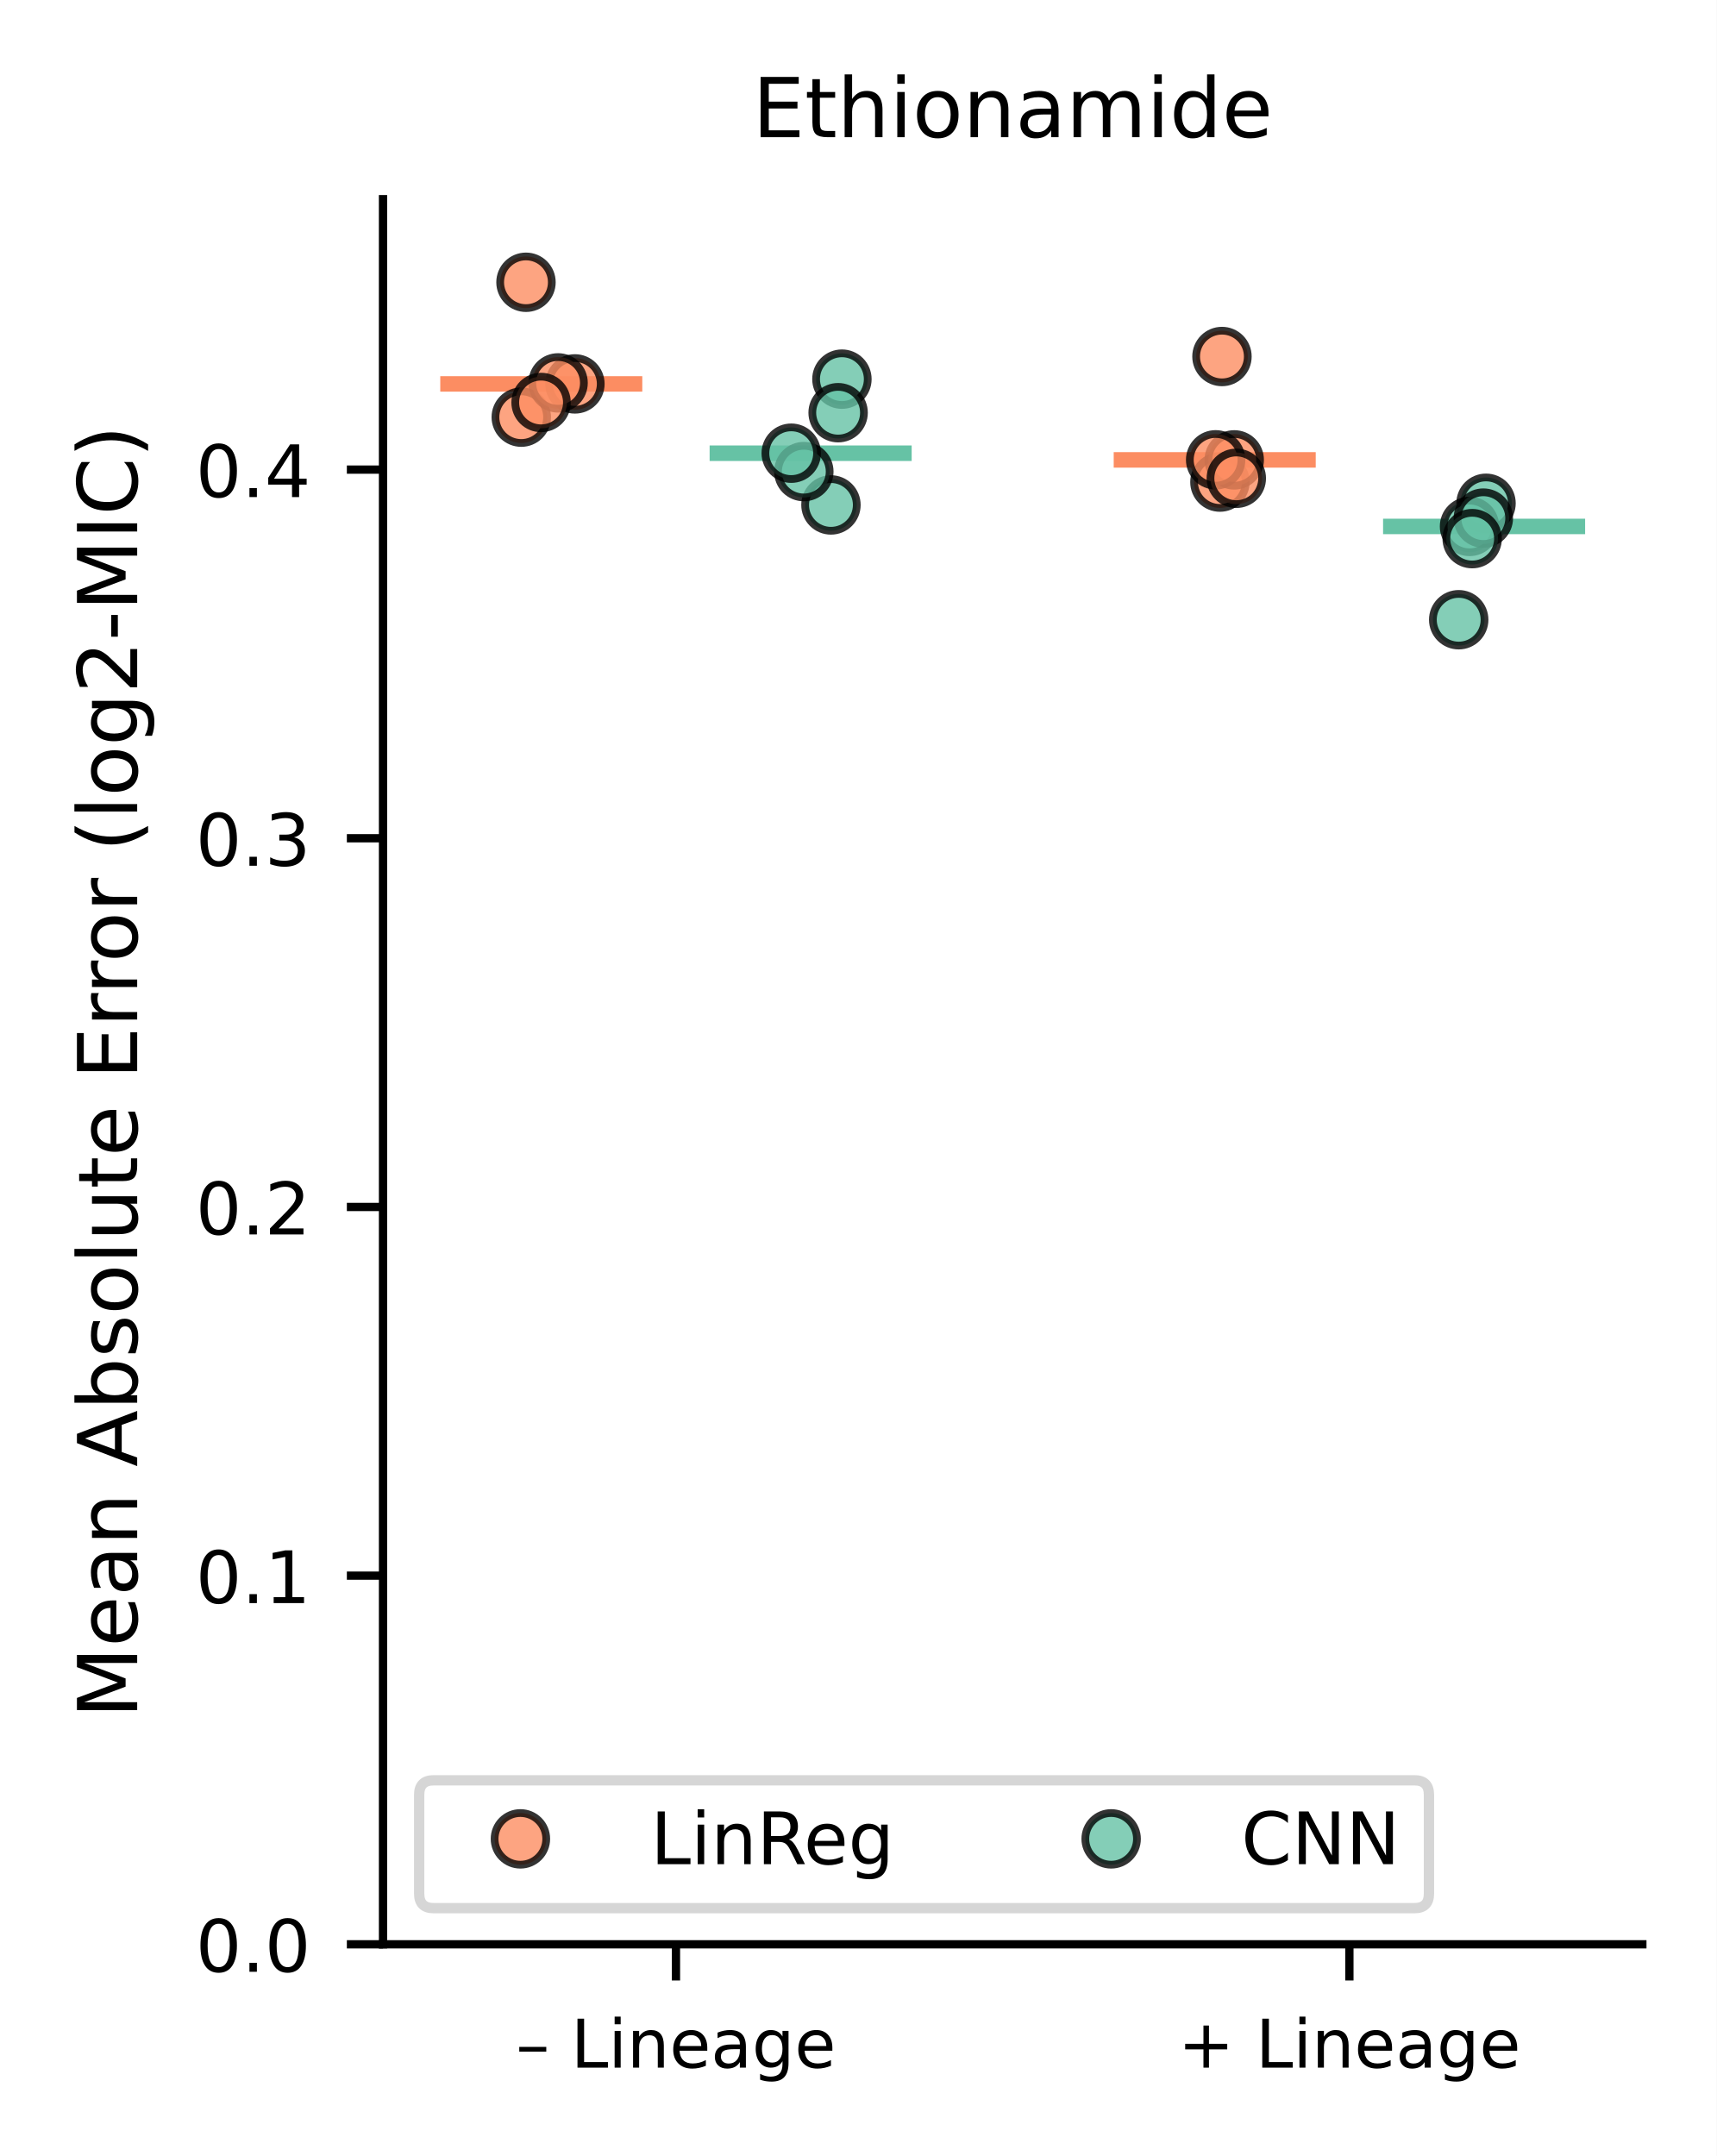
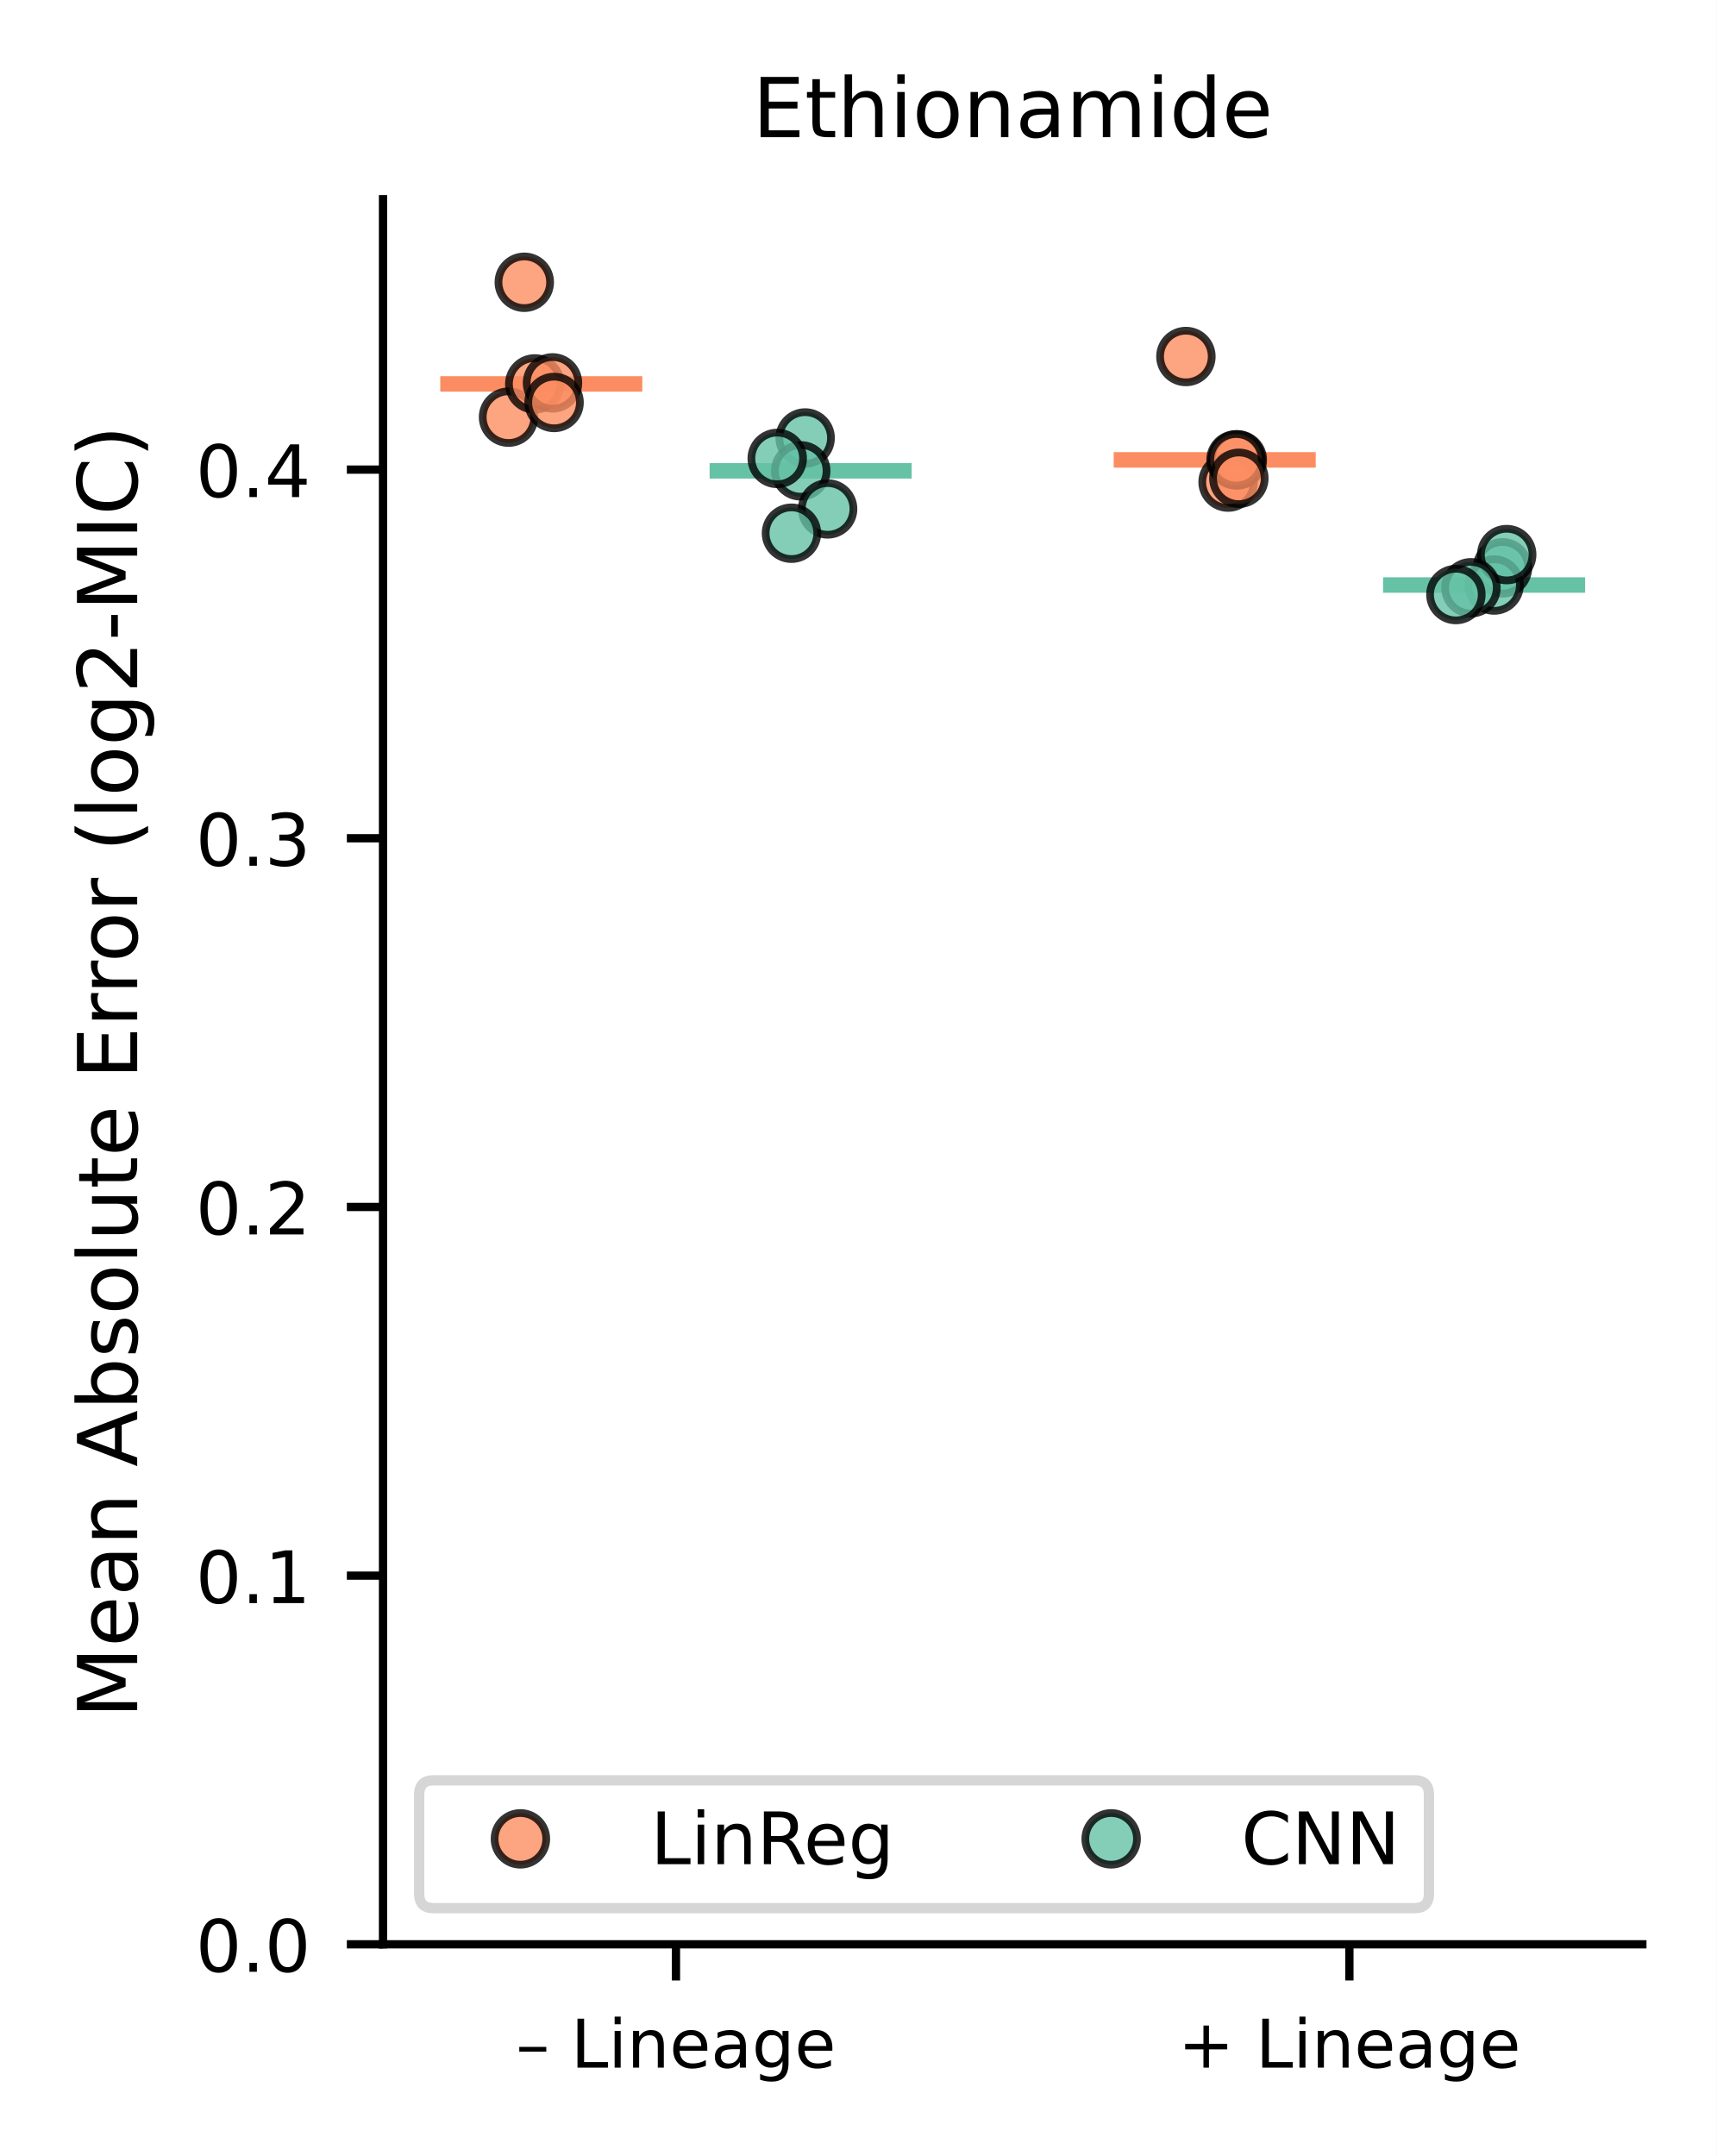
<svg xmlns="http://www.w3.org/2000/svg" xmlns:xlink="http://www.w3.org/1999/xlink" width="166.175pt" height="208.69pt" viewBox="0 0 166.175 208.69" version="1.1">
  <defs>
    <style type="text/css">*{stroke-linejoin: round; stroke-linecap: butt}</style>
  </defs>
  <g id="figure_1">
    <g id="patch_1">
      <path d="M 0 208.69  L 166.175 208.69  L 166.175 0  L 0 0  z " style="fill: #ffffff" />
    </g>
    <g id="axes_1">
      <g id="patch_2">
        <path d="M 37.075 188.199  L 158.975 188.199  L 158.975 19.279  L 37.075 19.279  z " style="fill: #ffffff" />
      </g>
      <g id="LineCollection_1">
-         <path d="M 42.616 37.16  L 62.172 37.16  " clip-path="url(#p3b6f5e61ca)" style="fill: none; stroke: #fc8d62; stroke-width: 1.5" />
+         <path d="M 42.616 37.16  L 62.172 37.16  " clip-path="url(#pd1b23d4c07)" style="fill: none; stroke: #fc8d62; stroke-width: 1.5" />
      </g>
      <g id="LineCollection_2">
-         <path d="M 68.69 43.868  L 88.247 43.868  " clip-path="url(#p3b6f5e61ca)" style="fill: none; stroke: #66c2a5; stroke-width: 1.5" />
+         <path d="M 68.69 45.575  L 88.247 45.575  " clip-path="url(#pd1b23d4c07)" style="fill: none; stroke: #66c2a5; stroke-width: 1.5" />
      </g>
      <g id="LineCollection_3">
-         <path d="M 107.803 44.514  L 127.359 44.514  " clip-path="url(#p3b6f5e61ca)" style="fill: none; stroke: #fc8d62; stroke-width: 1.5" />
+         <path d="M 107.803 44.514  L 127.359 44.514  " clip-path="url(#pd1b23d4c07)" style="fill: none; stroke: #fc8d62; stroke-width: 1.5" />
      </g>
      <g id="LineCollection_4">
-         <path d="M 133.878 50.956  L 153.434 50.956  " clip-path="url(#p3b6f5e61ca)" style="fill: none; stroke: #66c2a5; stroke-width: 1.5" />
+         <path d="M 133.878 56.628  L 153.434 56.628  " clip-path="url(#pd1b23d4c07)" style="fill: none; stroke: #66c2a5; stroke-width: 1.5" />
      </g>
      <g id="PathCollection_1">
        <defs>
-           <path id="C0_0_b49d9ae8e5" d="M 0 2.5  C 0.663 2.5 1.299 2.237 1.768 1.768  C 2.237 1.299 2.5 0.663 2.5 -0  C 2.5 -0.663 2.237 -1.299 1.768 -1.768  C 1.299 -2.237 0.663 -2.5 0 -2.5  C -0.663 -2.5 -1.299 -2.237 -1.768 -1.768  C -2.237 -1.299 -2.5 -0.663 -2.5 0  C -2.5 0.663 -2.237 1.299 -1.768 1.768  C -1.299 2.237 -0.663 2.5 0 2.5  z " />
+           <path id="C0_0_1c694f8b5c" d="M 0 2.5  C 0.663 2.5 1.299 2.237 1.768 1.768  C 2.237 1.299 2.5 0.663 2.5 -0  C 2.5 -0.663 2.237 -1.299 1.768 -1.768  C 1.299 -2.237 0.663 -2.5 0 -2.5  C -0.663 -2.5 -1.299 -2.237 -1.768 -1.768  C -2.237 -1.299 -2.5 -0.663 -2.5 0  C -2.5 0.663 -2.237 1.299 -1.768 1.768  C -1.299 2.237 -0.663 2.5 0 2.5  z " />
        </defs>
-         <g clip-path="url(#p3b6f5e61ca)">
-           <use xlink:href="#C0_0_b49d9ae8e5" x="50.457" y="40.378" style="fill: #fc8d62; fill-opacity: 0.8; stroke: #000000; stroke-opacity: 0.8; stroke-width: 0.75" />
-         </g>
-         <g clip-path="url(#p3b6f5e61ca)">
-           <use xlink:href="#C0_0_b49d9ae8e5" x="55.65" y="37.16" style="fill: #fc8d62; fill-opacity: 0.8; stroke: #000000; stroke-opacity: 0.8; stroke-width: 0.75" />
-         </g>
-         <g clip-path="url(#p3b6f5e61ca)">
-           <use xlink:href="#C0_0_b49d9ae8e5" x="54.021" y="37.062" style="fill: #fc8d62; fill-opacity: 0.8; stroke: #000000; stroke-opacity: 0.8; stroke-width: 0.75" />
-         </g>
-         <g clip-path="url(#p3b6f5e61ca)">
-           <use xlink:href="#C0_0_b49d9ae8e5" x="52.375" y="38.958" style="fill: #fc8d62; fill-opacity: 0.8; stroke: #000000; stroke-opacity: 0.8; stroke-width: 0.75" />
-         </g>
-         <g clip-path="url(#p3b6f5e61ca)">
-           <use xlink:href="#C0_0_b49d9ae8e5" x="50.914" y="27.323" style="fill: #fc8d62; fill-opacity: 0.8; stroke: #000000; stroke-opacity: 0.8; stroke-width: 0.75" />
+         <g clip-path="url(#pd1b23d4c07)">
+           <use xlink:href="#C0_0_1c694f8b5c" x="49.223" y="40.378" style="fill: #fc8d62; fill-opacity: 0.8; stroke: #000000; stroke-opacity: 0.8; stroke-width: 0.75" />
+         </g>
+         <g clip-path="url(#pd1b23d4c07)">
+           <use xlink:href="#C0_0_1c694f8b5c" x="51.764" y="37.16" style="fill: #fc8d62; fill-opacity: 0.8; stroke: #000000; stroke-opacity: 0.8; stroke-width: 0.75" />
+         </g>
+         <g clip-path="url(#pd1b23d4c07)">
+           <use xlink:href="#C0_0_1c694f8b5c" x="53.481" y="37.062" style="fill: #fc8d62; fill-opacity: 0.8; stroke: #000000; stroke-opacity: 0.8; stroke-width: 0.75" />
+         </g>
+         <g clip-path="url(#pd1b23d4c07)">
+           <use xlink:href="#C0_0_1c694f8b5c" x="53.634" y="38.958" style="fill: #fc8d62; fill-opacity: 0.8; stroke: #000000; stroke-opacity: 0.8; stroke-width: 0.75" />
+         </g>
+         <g clip-path="url(#pd1b23d4c07)">
+           <use xlink:href="#C0_0_1c694f8b5c" x="50.75" y="27.323" style="fill: #fc8d62; fill-opacity: 0.8; stroke: #000000; stroke-opacity: 0.8; stroke-width: 0.75" />
        </g>
      </g>
      <g id="PathCollection_2">
        <defs>
-           <path id="C1_0_7d147f68ce" d="M 0 2.5  C 0.663 2.5 1.299 2.237 1.768 1.768  C 2.237 1.299 2.5 0.663 2.5 -0  C 2.5 -0.663 2.237 -1.299 1.768 -1.768  C 1.299 -2.237 0.663 -2.5 0 -2.5  C -0.663 -2.5 -1.299 -2.237 -1.768 -1.768  C -2.237 -1.299 -2.5 -0.663 -2.5 0  C -2.5 0.663 -2.237 1.299 -1.768 1.768  C -1.299 2.237 -0.663 2.5 0 2.5  z " />
+           <path id="C1_0_89d98c73f8" d="M 0 2.5  C 0.663 2.5 1.299 2.237 1.768 1.768  C 2.237 1.299 2.5 0.663 2.5 -0  C 2.5 -0.663 2.237 -1.299 1.768 -1.768  C 1.299 -2.237 0.663 -2.5 0 -2.5  C -0.663 -2.5 -1.299 -2.237 -1.768 -1.768  C -2.237 -1.299 -2.5 -0.663 -2.5 0  C -2.5 0.663 -2.237 1.299 -1.768 1.768  C -1.299 2.237 -0.663 2.5 0 2.5  z " />
        </defs>
-         <g clip-path="url(#p3b6f5e61ca)">
-           <use xlink:href="#C1_0_7d147f68ce" x="80.434" y="48.875" style="fill: #66c2a5; fill-opacity: 0.8; stroke: #000000; stroke-opacity: 0.8; stroke-width: 0.75" />
-         </g>
-         <g clip-path="url(#p3b6f5e61ca)">
-           <use xlink:href="#C1_0_7d147f68ce" x="77.809" y="45.649" style="fill: #66c2a5; fill-opacity: 0.8; stroke: #000000; stroke-opacity: 0.8; stroke-width: 0.75" />
-         </g>
-         <g clip-path="url(#p3b6f5e61ca)">
-           <use xlink:href="#C1_0_7d147f68ce" x="81.495" y="36.699" style="fill: #66c2a5; fill-opacity: 0.8; stroke: #000000; stroke-opacity: 0.8; stroke-width: 0.75" />
-         </g>
-         <g clip-path="url(#p3b6f5e61ca)">
-           <use xlink:href="#C1_0_7d147f68ce" x="76.589" y="43.868" style="fill: #66c2a5; fill-opacity: 0.8; stroke: #000000; stroke-opacity: 0.8; stroke-width: 0.75" />
-         </g>
-         <g clip-path="url(#p3b6f5e61ca)">
-           <use xlink:href="#C1_0_7d147f68ce" x="81.128" y="39.947" style="fill: #66c2a5; fill-opacity: 0.8; stroke: #000000; stroke-opacity: 0.8; stroke-width: 0.75" />
+         <g clip-path="url(#pd1b23d4c07)">
+           <use xlink:href="#C1_0_89d98c73f8" x="77.937" y="42.394" style="fill: #66c2a5; fill-opacity: 0.8; stroke: #000000; stroke-opacity: 0.8; stroke-width: 0.75" />
+         </g>
+         <g clip-path="url(#pd1b23d4c07)">
+           <use xlink:href="#C1_0_89d98c73f8" x="77.509" y="45.575" style="fill: #66c2a5; fill-opacity: 0.8; stroke: #000000; stroke-opacity: 0.8; stroke-width: 0.75" />
+         </g>
+         <g clip-path="url(#pd1b23d4c07)">
+           <use xlink:href="#C1_0_89d98c73f8" x="75.233" y="44.373" style="fill: #66c2a5; fill-opacity: 0.8; stroke: #000000; stroke-opacity: 0.8; stroke-width: 0.75" />
+         </g>
+         <g clip-path="url(#pd1b23d4c07)">
+           <use xlink:href="#C1_0_89d98c73f8" x="80.111" y="49.26" style="fill: #66c2a5; fill-opacity: 0.8; stroke: #000000; stroke-opacity: 0.8; stroke-width: 0.75" />
+         </g>
+         <g clip-path="url(#pd1b23d4c07)">
+           <use xlink:href="#C1_0_89d98c73f8" x="76.611" y="51.613" style="fill: #66c2a5; fill-opacity: 0.8; stroke: #000000; stroke-opacity: 0.8; stroke-width: 0.75" />
        </g>
      </g>
      <g id="PathCollection_3">
        <defs>
-           <path id="C2_0_d30e27ff58" d="M 0 2.5  C 0.663 2.5 1.299 2.237 1.768 1.768  C 2.237 1.299 2.5 0.663 2.5 -0  C 2.5 -0.663 2.237 -1.299 1.768 -1.768  C 1.299 -2.237 0.663 -2.5 0 -2.5  C -0.663 -2.5 -1.299 -2.237 -1.768 -1.768  C -2.237 -1.299 -2.5 -0.663 -2.5 0  C -2.5 0.663 -2.237 1.299 -1.768 1.768  C -1.299 2.237 -0.663 2.5 0 2.5  z " />
+           <path id="C2_0_511a1a19cd" d="M 0 2.5  C 0.663 2.5 1.299 2.237 1.768 1.768  C 2.237 1.299 2.5 0.663 2.5 -0  C 2.5 -0.663 2.237 -1.299 1.768 -1.768  C 1.299 -2.237 0.663 -2.5 0 -2.5  C -0.663 -2.5 -1.299 -2.237 -1.768 -1.768  C -2.237 -1.299 -2.5 -0.663 -2.5 0  C -2.5 0.663 -2.237 1.299 -1.768 1.768  C -1.299 2.237 -0.663 2.5 0 2.5  z " />
        </defs>
-         <g clip-path="url(#p3b6f5e61ca)">
-           <use xlink:href="#C2_0_d30e27ff58" x="118.085" y="46.663" style="fill: #fc8d62; fill-opacity: 0.8; stroke: #000000; stroke-opacity: 0.8; stroke-width: 0.75" />
-         </g>
-         <g clip-path="url(#p3b6f5e61ca)">
-           <use xlink:href="#C2_0_d30e27ff58" x="119.47" y="44.514" style="fill: #fc8d62; fill-opacity: 0.8; stroke: #000000; stroke-opacity: 0.8; stroke-width: 0.75" />
-         </g>
-         <g clip-path="url(#p3b6f5e61ca)">
-           <use xlink:href="#C2_0_d30e27ff58" x="117.671" y="44.509" style="fill: #fc8d62; fill-opacity: 0.8; stroke: #000000; stroke-opacity: 0.8; stroke-width: 0.75" />
-         </g>
-         <g clip-path="url(#p3b6f5e61ca)">
-           <use xlink:href="#C2_0_d30e27ff58" x="119.671" y="46.298" style="fill: #fc8d62; fill-opacity: 0.8; stroke: #000000; stroke-opacity: 0.8; stroke-width: 0.75" />
-         </g>
-         <g clip-path="url(#p3b6f5e61ca)">
-           <use xlink:href="#C2_0_d30e27ff58" x="118.283" y="34.509" style="fill: #fc8d62; fill-opacity: 0.8; stroke: #000000; stroke-opacity: 0.8; stroke-width: 0.75" />
+         <g clip-path="url(#pd1b23d4c07)">
+           <use xlink:href="#C2_0_511a1a19cd" x="118.875" y="46.663" style="fill: #fc8d62; fill-opacity: 0.8; stroke: #000000; stroke-opacity: 0.8; stroke-width: 0.75" />
+         </g>
+         <g clip-path="url(#pd1b23d4c07)">
+           <use xlink:href="#C2_0_511a1a19cd" x="119.768" y="44.514" style="fill: #fc8d62; fill-opacity: 0.8; stroke: #000000; stroke-opacity: 0.8; stroke-width: 0.75" />
+         </g>
+         <g clip-path="url(#pd1b23d4c07)">
+           <use xlink:href="#C2_0_511a1a19cd" x="119.643" y="44.509" style="fill: #fc8d62; fill-opacity: 0.8; stroke: #000000; stroke-opacity: 0.8; stroke-width: 0.75" />
+         </g>
+         <g clip-path="url(#pd1b23d4c07)">
+           <use xlink:href="#C2_0_511a1a19cd" x="119.918" y="46.298" style="fill: #fc8d62; fill-opacity: 0.8; stroke: #000000; stroke-opacity: 0.8; stroke-width: 0.75" />
+         </g>
+         <g clip-path="url(#pd1b23d4c07)">
+           <use xlink:href="#C2_0_511a1a19cd" x="114.792" y="34.509" style="fill: #fc8d62; fill-opacity: 0.8; stroke: #000000; stroke-opacity: 0.8; stroke-width: 0.75" />
        </g>
      </g>
      <g id="PathCollection_4">
        <defs>
-           <path id="C3_0_0e25b8b3fc" d="M 0 2.5  C 0.663 2.5 1.299 2.237 1.768 1.768  C 2.237 1.299 2.5 0.663 2.5 -0  C 2.5 -0.663 2.237 -1.299 1.768 -1.768  C 1.299 -2.237 0.663 -2.5 0 -2.5  C -0.663 -2.5 -1.299 -2.237 -1.768 -1.768  C -2.237 -1.299 -2.5 -0.663 -2.5 0  C -2.5 0.663 -2.237 1.299 -1.768 1.768  C -1.299 2.237 -0.663 2.5 0 2.5  z " />
+           <path id="C3_0_96a039f0be" d="M 0 2.5  C 0.663 2.5 1.299 2.237 1.768 1.768  C 2.237 1.299 2.5 0.663 2.5 -0  C 2.5 -0.663 2.237 -1.299 1.768 -1.768  C 1.299 -2.237 0.663 -2.5 0 -2.5  C -0.663 -2.5 -1.299 -2.237 -1.768 -1.768  C -2.237 -1.299 -2.5 -0.663 -2.5 0  C -2.5 0.663 -2.237 1.299 -1.768 1.768  C -1.299 2.237 -0.663 2.5 0 2.5  z " />
        </defs>
-         <g clip-path="url(#p3b6f5e61ca)">
-           <use xlink:href="#C3_0_0e25b8b3fc" x="141.198" y="59.987" style="fill: #66c2a5; fill-opacity: 0.8; stroke: #000000; stroke-opacity: 0.8; stroke-width: 0.75" />
-         </g>
-         <g clip-path="url(#p3b6f5e61ca)">
-           <use xlink:href="#C3_0_0e25b8b3fc" x="143.843" y="48.715" style="fill: #66c2a5; fill-opacity: 0.8; stroke: #000000; stroke-opacity: 0.8; stroke-width: 0.75" />
-         </g>
-         <g clip-path="url(#p3b6f5e61ca)">
-           <use xlink:href="#C3_0_0e25b8b3fc" x="142.245" y="50.956" style="fill: #66c2a5; fill-opacity: 0.8; stroke: #000000; stroke-opacity: 0.8; stroke-width: 0.75" />
-         </g>
-         <g clip-path="url(#p3b6f5e61ca)">
-           <use xlink:href="#C3_0_0e25b8b3fc" x="143.583" y="50.152" style="fill: #66c2a5; fill-opacity: 0.8; stroke: #000000; stroke-opacity: 0.8; stroke-width: 0.75" />
-         </g>
-         <g clip-path="url(#p3b6f5e61ca)">
-           <use xlink:href="#C3_0_0e25b8b3fc" x="142.502" y="52.138" style="fill: #66c2a5; fill-opacity: 0.8; stroke: #000000; stroke-opacity: 0.8; stroke-width: 0.75" />
+         <g clip-path="url(#pd1b23d4c07)">
+           <use xlink:href="#C3_0_96a039f0be" x="145.433" y="54.962" style="fill: #66c2a5; fill-opacity: 0.8; stroke: #000000; stroke-opacity: 0.8; stroke-width: 0.75" />
+         </g>
+         <g clip-path="url(#pd1b23d4c07)">
+           <use xlink:href="#C3_0_96a039f0be" x="144.625" y="56.628" style="fill: #66c2a5; fill-opacity: 0.8; stroke: #000000; stroke-opacity: 0.8; stroke-width: 0.75" />
+         </g>
+         <g clip-path="url(#pd1b23d4c07)">
+           <use xlink:href="#C3_0_96a039f0be" x="145.845" y="53.682" style="fill: #66c2a5; fill-opacity: 0.8; stroke: #000000; stroke-opacity: 0.8; stroke-width: 0.75" />
+         </g>
+         <g clip-path="url(#pd1b23d4c07)">
+           <use xlink:href="#C3_0_96a039f0be" x="142.383" y="56.893" style="fill: #66c2a5; fill-opacity: 0.8; stroke: #000000; stroke-opacity: 0.8; stroke-width: 0.75" />
+         </g>
+         <g clip-path="url(#pd1b23d4c07)">
+           <use xlink:href="#C3_0_96a039f0be" x="140.926" y="57.55" style="fill: #66c2a5; fill-opacity: 0.8; stroke: #000000; stroke-opacity: 0.8; stroke-width: 0.75" />
        </g>
      </g>
      <g id="line2d_1" />
      <g id="line2d_2" />
      <g id="matplotlib.axis_1">
        <g id="xtick_1">
          <g id="line2d_3">
            <defs>
-               <path id="m5d6b82484d" d="M 0 0  L 0 3.5  " style="stroke: #000000; stroke-width: 0.8" />
-             </defs>
-             <g>
-               <use xlink:href="#m5d6b82484d" x="65.431" y="188.199" style="stroke: #000000; stroke-width: 0.8" />
+               <path id="meb86bafb93" d="M 0 0  L 0 3.5  " style="stroke: #000000; stroke-width: 0.8" />
+             </defs>
+             <g>
+               <use xlink:href="#meb86bafb93" x="65.431" y="188.199" style="stroke: #000000; stroke-width: 0.8" />
            </g>
          </g>
          <g id="text_1">
            <g transform="translate(49.94536 200.1377) scale(0.065 -0.065)">
              <defs>
                <path id="DejaVuSans-2013" d="M 313 1978  L 2888 1978  L 2888 1528  L 313 1528  L 313 1978  z " transform="scale(0.015625)" />
                <path id="DejaVuSans-20" transform="scale(0.015625)" />
                <path id="DejaVuSans-4c" d="M 628 4666  L 1259 4666  L 1259 531  L 3531 531  L 3531 0  L 628 0  L 628 4666  z " transform="scale(0.015625)" />
                <path id="DejaVuSans-69" d="M 603 3500  L 1178 3500  L 1178 0  L 603 0  L 603 3500  z M 603 4863  L 1178 4863  L 1178 4134  L 603 4134  L 603 4863  z " transform="scale(0.015625)" />
                <path id="DejaVuSans-6e" d="M 3513 2113  L 3513 0  L 2938 0  L 2938 2094  Q 2938 2591 2744 2837  Q 2550 3084 2163 3084  Q 1697 3084 1428 2787  Q 1159 2491 1159 1978  L 1159 0  L 581 0  L 581 3500  L 1159 3500  L 1159 2956  Q 1366 3272 1645 3428  Q 1925 3584 2291 3584  Q 2894 3584 3203 3211  Q 3513 2838 3513 2113  z " transform="scale(0.015625)" />
                <path id="DejaVuSans-65" d="M 3597 1894  L 3597 1613  L 953 1613  Q 991 1019 1311 708  Q 1631 397 2203 397  Q 2534 397 2845 478  Q 3156 559 3463 722  L 3463 178  Q 3153 47 2828 -22  Q 2503 -91 2169 -91  Q 1331 -91 842 396  Q 353 884 353 1716  Q 353 2575 817 3079  Q 1281 3584 2069 3584  Q 2775 3584 3186 3129  Q 3597 2675 3597 1894  z M 3022 2063  Q 3016 2534 2758 2815  Q 2500 3097 2075 3097  Q 1594 3097 1305 2825  Q 1016 2553 972 2059  L 3022 2063  z " transform="scale(0.015625)" />
                <path id="DejaVuSans-61" d="M 2194 1759  Q 1497 1759 1228 1600  Q 959 1441 959 1056  Q 959 750 1161 570  Q 1363 391 1709 391  Q 2188 391 2477 730  Q 2766 1069 2766 1631  L 2766 1759  L 2194 1759  z M 3341 1997  L 3341 0  L 2766 0  L 2766 531  Q 2569 213 2275 61  Q 1981 -91 1556 -91  Q 1019 -91 701 211  Q 384 513 384 1019  Q 384 1609 779 1909  Q 1175 2209 1959 2209  L 2766 2209  L 2766 2266  Q 2766 2663 2505 2880  Q 2244 3097 1772 3097  Q 1472 3097 1187 3025  Q 903 2953 641 2809  L 641 3341  Q 956 3463 1253 3523  Q 1550 3584 1831 3584  Q 2591 3584 2966 3190  Q 3341 2797 3341 1997  z " transform="scale(0.015625)" />
                <path id="DejaVuSans-67" d="M 2906 1791  Q 2906 2416 2648 2759  Q 2391 3103 1925 3103  Q 1463 3103 1205 2759  Q 947 2416 947 1791  Q 947 1169 1205 825  Q 1463 481 1925 481  Q 2391 481 2648 825  Q 2906 1169 2906 1791  z M 3481 434  Q 3481 -459 3084 -895  Q 2688 -1331 1869 -1331  Q 1566 -1331 1297 -1286  Q 1028 -1241 775 -1147  L 775 -588  Q 1028 -725 1275 -790  Q 1522 -856 1778 -856  Q 2344 -856 2625 -561  Q 2906 -266 2906 331  L 2906 616  Q 2728 306 2450 153  Q 2172 0 1784 0  Q 1141 0 747 490  Q 353 981 353 1791  Q 353 2603 747 3093  Q 1141 3584 1784 3584  Q 2172 3584 2450 3431  Q 2728 3278 2906 2969  L 2906 3500  L 3481 3500  L 3481 434  z " transform="scale(0.015625)" />
              </defs>
              <use xlink:href="#DejaVuSans-2013" />
              <use xlink:href="#DejaVuSans-20" x="50" />
              <use xlink:href="#DejaVuSans-4c" x="81.787" />
              <use xlink:href="#DejaVuSans-69" x="137.5" />
              <use xlink:href="#DejaVuSans-6e" x="165.283" />
              <use xlink:href="#DejaVuSans-65" x="228.662" />
              <use xlink:href="#DejaVuSans-61" x="290.186" />
              <use xlink:href="#DejaVuSans-67" x="351.465" />
              <use xlink:href="#DejaVuSans-65" x="414.941" />
            </g>
          </g>
        </g>
        <g id="xtick_2">
          <g id="line2d_4">
            <g>
-               <use xlink:href="#m5d6b82484d" x="130.618" y="188.199" style="stroke: #000000; stroke-width: 0.8" />
+               <use xlink:href="#meb86bafb93" x="130.618" y="188.199" style="stroke: #000000; stroke-width: 0.8" />
            </g>
          </g>
          <g id="text_2">
            <g transform="translate(114.0341 200.1377) scale(0.065 -0.065)">
              <defs>
                <path id="DejaVuSans-2b" d="M 2944 4013  L 2944 2272  L 4684 2272  L 4684 1741  L 2944 1741  L 2944 0  L 2419 0  L 2419 1741  L 678 1741  L 678 2272  L 2419 2272  L 2419 4013  L 2944 4013  z " transform="scale(0.015625)" />
              </defs>
              <use xlink:href="#DejaVuSans-2b" />
              <use xlink:href="#DejaVuSans-20" x="83.789" />
              <use xlink:href="#DejaVuSans-4c" x="115.576" />
              <use xlink:href="#DejaVuSans-69" x="171.289" />
              <use xlink:href="#DejaVuSans-6e" x="199.072" />
              <use xlink:href="#DejaVuSans-65" x="262.451" />
              <use xlink:href="#DejaVuSans-61" x="323.975" />
              <use xlink:href="#DejaVuSans-67" x="385.254" />
              <use xlink:href="#DejaVuSans-65" x="448.73" />
            </g>
          </g>
        </g>
      </g>
      <g id="matplotlib.axis_2">
        <g id="ytick_1">
          <g id="line2d_5">
            <defs>
-               <path id="mfad9f738d9" d="M 0 0  L -3.5 0  " style="stroke: #000000; stroke-width: 0.8" />
-             </defs>
-             <g>
-               <use xlink:href="#mfad9f738d9" x="37.075" y="188.199" style="stroke: #000000; stroke-width: 0.8" />
+               <path id="mf2818583b5" d="M 0 0  L -3.5 0  " style="stroke: #000000; stroke-width: 0.8" />
+             </defs>
+             <g>
+               <use xlink:href="#mf2818583b5" x="37.075" y="188.199" style="stroke: #000000; stroke-width: 0.8" />
            </g>
          </g>
          <g id="text_3">
            <g transform="translate(18.9425 190.8582) scale(0.07 -0.07)">
              <defs>
                <path id="DejaVuSans-30" d="M 2034 4250  Q 1547 4250 1301 3770  Q 1056 3291 1056 2328  Q 1056 1369 1301 889  Q 1547 409 2034 409  Q 2525 409 2770 889  Q 3016 1369 3016 2328  Q 3016 3291 2770 3770  Q 2525 4250 2034 4250  z M 2034 4750  Q 2819 4750 3233 4129  Q 3647 3509 3647 2328  Q 3647 1150 3233 529  Q 2819 -91 2034 -91  Q 1250 -91 836 529  Q 422 1150 422 2328  Q 422 3509 836 4129  Q 1250 4750 2034 4750  z " transform="scale(0.015625)" />
                <path id="DejaVuSans-2e" d="M 684 794  L 1344 794  L 1344 0  L 684 0  L 684 794  z " transform="scale(0.015625)" />
              </defs>
              <use xlink:href="#DejaVuSans-30" />
              <use xlink:href="#DejaVuSans-2e" x="63.623" />
              <use xlink:href="#DejaVuSans-30" x="95.41" />
            </g>
          </g>
        </g>
        <g id="ytick_2">
          <g id="line2d_6">
            <g>
-               <use xlink:href="#mfad9f738d9" x="37.075" y="152.513" style="stroke: #000000; stroke-width: 0.8" />
+               <use xlink:href="#mf2818583b5" x="37.075" y="152.513" style="stroke: #000000; stroke-width: 0.8" />
            </g>
          </g>
          <g id="text_4">
            <g transform="translate(18.9425 155.1721) scale(0.07 -0.07)">
              <defs>
                <path id="DejaVuSans-31" d="M 794 531  L 1825 531  L 1825 4091  L 703 3866  L 703 4441  L 1819 4666  L 2450 4666  L 2450 531  L 3481 531  L 3481 0  L 794 0  L 794 531  z " transform="scale(0.015625)" />
              </defs>
              <use xlink:href="#DejaVuSans-30" />
              <use xlink:href="#DejaVuSans-2e" x="63.623" />
              <use xlink:href="#DejaVuSans-31" x="95.41" />
            </g>
          </g>
        </g>
        <g id="ytick_3">
          <g id="line2d_7">
            <g>
-               <use xlink:href="#mfad9f738d9" x="37.075" y="116.826" style="stroke: #000000; stroke-width: 0.8" />
+               <use xlink:href="#mf2818583b5" x="37.075" y="116.826" style="stroke: #000000; stroke-width: 0.8" />
            </g>
          </g>
          <g id="text_5">
            <g transform="translate(18.9425 119.4859) scale(0.07 -0.07)">
              <defs>
                <path id="DejaVuSans-32" d="M 1228 531  L 3431 531  L 3431 0  L 469 0  L 469 531  Q 828 903 1448 1529  Q 2069 2156 2228 2338  Q 2531 2678 2651 2914  Q 2772 3150 2772 3378  Q 2772 3750 2511 3984  Q 2250 4219 1831 4219  Q 1534 4219 1204 4116  Q 875 4013 500 3803  L 500 4441  Q 881 4594 1212 4672  Q 1544 4750 1819 4750  Q 2544 4750 2975 4387  Q 3406 4025 3406 3419  Q 3406 3131 3298 2873  Q 3191 2616 2906 2266  Q 2828 2175 2409 1742  Q 1991 1309 1228 531  z " transform="scale(0.015625)" />
              </defs>
              <use xlink:href="#DejaVuSans-30" />
              <use xlink:href="#DejaVuSans-2e" x="63.623" />
              <use xlink:href="#DejaVuSans-32" x="95.41" />
            </g>
          </g>
        </g>
        <g id="ytick_4">
          <g id="line2d_8">
            <g>
-               <use xlink:href="#mfad9f738d9" x="37.075" y="81.14" style="stroke: #000000; stroke-width: 0.8" />
+               <use xlink:href="#mf2818583b5" x="37.075" y="81.14" style="stroke: #000000; stroke-width: 0.8" />
            </g>
          </g>
          <g id="text_6">
            <g transform="translate(18.9425 83.79976) scale(0.07 -0.07)">
              <defs>
                <path id="DejaVuSans-33" d="M 2597 2516  Q 3050 2419 3304 2112  Q 3559 1806 3559 1356  Q 3559 666 3084 287  Q 2609 -91 1734 -91  Q 1441 -91 1130 -33  Q 819 25 488 141  L 488 750  Q 750 597 1062 519  Q 1375 441 1716 441  Q 2309 441 2620 675  Q 2931 909 2931 1356  Q 2931 1769 2642 2001  Q 2353 2234 1838 2234  L 1294 2234  L 1294 2753  L 1863 2753  Q 2328 2753 2575 2939  Q 2822 3125 2822 3475  Q 2822 3834 2567 4026  Q 2313 4219 1838 4219  Q 1578 4219 1281 4162  Q 984 4106 628 3988  L 628 4550  Q 988 4650 1302 4700  Q 1616 4750 1894 4750  Q 2613 4750 3031 4423  Q 3450 4097 3450 3541  Q 3450 3153 3228 2886  Q 3006 2619 2597 2516  z " transform="scale(0.015625)" />
              </defs>
              <use xlink:href="#DejaVuSans-30" />
              <use xlink:href="#DejaVuSans-2e" x="63.623" />
              <use xlink:href="#DejaVuSans-33" x="95.41" />
            </g>
          </g>
        </g>
        <g id="ytick_5">
          <g id="line2d_9">
            <g>
-               <use xlink:href="#mfad9f738d9" x="37.075" y="45.454" style="stroke: #000000; stroke-width: 0.8" />
+               <use xlink:href="#mf2818583b5" x="37.075" y="45.454" style="stroke: #000000; stroke-width: 0.8" />
            </g>
          </g>
          <g id="text_7">
            <g transform="translate(18.9425 48.11362) scale(0.07 -0.07)">
              <defs>
                <path id="DejaVuSans-34" d="M 2419 4116  L 825 1625  L 2419 1625  L 2419 4116  z M 2253 4666  L 3047 4666  L 3047 1625  L 3713 1625  L 3713 1100  L 3047 1100  L 3047 0  L 2419 0  L 2419 1100  L 313 1100  L 313 1709  L 2253 4666  z " transform="scale(0.015625)" />
              </defs>
              <use xlink:href="#DejaVuSans-30" />
              <use xlink:href="#DejaVuSans-2e" x="63.623" />
              <use xlink:href="#DejaVuSans-34" x="95.41" />
            </g>
          </g>
        </g>
        <g id="text_8">
          <g transform="translate(13.27875 166.3137) rotate(-90) scale(0.08 -0.08)">
            <defs>
              <path id="DejaVuSans-4d" d="M 628 4666  L 1569 4666  L 2759 1491  L 3956 4666  L 4897 4666  L 4897 0  L 4281 0  L 4281 4097  L 3078 897  L 2444 897  L 1241 4097  L 1241 0  L 628 0  L 628 4666  z " transform="scale(0.015625)" />
              <path id="DejaVuSans-41" d="M 2188 4044  L 1331 1722  L 3047 1722  L 2188 4044  z M 1831 4666  L 2547 4666  L 4325 0  L 3669 0  L 3244 1197  L 1141 1197  L 716 0  L 50 0  L 1831 4666  z " transform="scale(0.015625)" />
              <path id="DejaVuSans-62" d="M 3116 1747  Q 3116 2381 2855 2742  Q 2594 3103 2138 3103  Q 1681 3103 1420 2742  Q 1159 2381 1159 1747  Q 1159 1113 1420 752  Q 1681 391 2138 391  Q 2594 391 2855 752  Q 3116 1113 3116 1747  z M 1159 2969  Q 1341 3281 1617 3432  Q 1894 3584 2278 3584  Q 2916 3584 3314 3078  Q 3713 2572 3713 1747  Q 3713 922 3314 415  Q 2916 -91 2278 -91  Q 1894 -91 1617 61  Q 1341 213 1159 525  L 1159 0  L 581 0  L 581 4863  L 1159 4863  L 1159 2969  z " transform="scale(0.015625)" />
              <path id="DejaVuSans-73" d="M 2834 3397  L 2834 2853  Q 2591 2978 2328 3040  Q 2066 3103 1784 3103  Q 1356 3103 1142 2972  Q 928 2841 928 2578  Q 928 2378 1081 2264  Q 1234 2150 1697 2047  L 1894 2003  Q 2506 1872 2764 1633  Q 3022 1394 3022 966  Q 3022 478 2636 193  Q 2250 -91 1575 -91  Q 1294 -91 989 -36  Q 684 19 347 128  L 347 722  Q 666 556 975 473  Q 1284 391 1588 391  Q 1994 391 2212 530  Q 2431 669 2431 922  Q 2431 1156 2273 1281  Q 2116 1406 1581 1522  L 1381 1569  Q 847 1681 609 1914  Q 372 2147 372 2553  Q 372 3047 722 3315  Q 1072 3584 1716 3584  Q 2034 3584 2315 3537  Q 2597 3491 2834 3397  z " transform="scale(0.015625)" />
              <path id="DejaVuSans-6f" d="M 1959 3097  Q 1497 3097 1228 2736  Q 959 2375 959 1747  Q 959 1119 1226 758  Q 1494 397 1959 397  Q 2419 397 2687 759  Q 2956 1122 2956 1747  Q 2956 2369 2687 2733  Q 2419 3097 1959 3097  z M 1959 3584  Q 2709 3584 3137 3096  Q 3566 2609 3566 1747  Q 3566 888 3137 398  Q 2709 -91 1959 -91  Q 1206 -91 779 398  Q 353 888 353 1747  Q 353 2609 779 3096  Q 1206 3584 1959 3584  z " transform="scale(0.015625)" />
              <path id="DejaVuSans-6c" d="M 603 4863  L 1178 4863  L 1178 0  L 603 0  L 603 4863  z " transform="scale(0.015625)" />
              <path id="DejaVuSans-75" d="M 544 1381  L 544 3500  L 1119 3500  L 1119 1403  Q 1119 906 1312 657  Q 1506 409 1894 409  Q 2359 409 2629 706  Q 2900 1003 2900 1516  L 2900 3500  L 3475 3500  L 3475 0  L 2900 0  L 2900 538  Q 2691 219 2414 64  Q 2138 -91 1772 -91  Q 1169 -91 856 284  Q 544 659 544 1381  z M 1991 3584  L 1991 3584  z " transform="scale(0.015625)" />
              <path id="DejaVuSans-74" d="M 1172 4494  L 1172 3500  L 2356 3500  L 2356 3053  L 1172 3053  L 1172 1153  Q 1172 725 1289 603  Q 1406 481 1766 481  L 2356 481  L 2356 0  L 1766 0  Q 1100 0 847 248  Q 594 497 594 1153  L 594 3053  L 172 3053  L 172 3500  L 594 3500  L 594 4494  L 1172 4494  z " transform="scale(0.015625)" />
              <path id="DejaVuSans-45" d="M 628 4666  L 3578 4666  L 3578 4134  L 1259 4134  L 1259 2753  L 3481 2753  L 3481 2222  L 1259 2222  L 1259 531  L 3634 531  L 3634 0  L 628 0  L 628 4666  z " transform="scale(0.015625)" />
              <path id="DejaVuSans-72" d="M 2631 2963  Q 2534 3019 2420 3045  Q 2306 3072 2169 3072  Q 1681 3072 1420 2755  Q 1159 2438 1159 1844  L 1159 0  L 581 0  L 581 3500  L 1159 3500  L 1159 2956  Q 1341 3275 1631 3429  Q 1922 3584 2338 3584  Q 2397 3584 2469 3576  Q 2541 3569 2628 3553  L 2631 2963  z " transform="scale(0.015625)" />
              <path id="DejaVuSans-28" d="M 1984 4856  Q 1566 4138 1362 3434  Q 1159 2731 1159 2009  Q 1159 1288 1364 580  Q 1569 -128 1984 -844  L 1484 -844  Q 1016 -109 783 600  Q 550 1309 550 2009  Q 550 2706 781 3412  Q 1013 4119 1484 4856  L 1984 4856  z " transform="scale(0.015625)" />
              <path id="DejaVuSans-2d" d="M 313 2009  L 1997 2009  L 1997 1497  L 313 1497  L 313 2009  z " transform="scale(0.015625)" />
              <path id="DejaVuSans-49" d="M 628 4666  L 1259 4666  L 1259 0  L 628 0  L 628 4666  z " transform="scale(0.015625)" />
              <path id="DejaVuSans-43" d="M 4122 4306  L 4122 3641  Q 3803 3938 3442 4084  Q 3081 4231 2675 4231  Q 1875 4231 1450 3742  Q 1025 3253 1025 2328  Q 1025 1406 1450 917  Q 1875 428 2675 428  Q 3081 428 3442 575  Q 3803 722 4122 1019  L 4122 359  Q 3791 134 3420 21  Q 3050 -91 2638 -91  Q 1578 -91 968 557  Q 359 1206 359 2328  Q 359 3453 968 4101  Q 1578 4750 2638 4750  Q 3056 4750 3426 4639  Q 3797 4528 4122 4306  z " transform="scale(0.015625)" />
              <path id="DejaVuSans-29" d="M 513 4856  L 1013 4856  Q 1481 4119 1714 3412  Q 1947 2706 1947 2009  Q 1947 1309 1714 600  Q 1481 -109 1013 -844  L 513 -844  Q 928 -128 1133 580  Q 1338 1288 1338 2009  Q 1338 2731 1133 3434  Q 928 4138 513 4856  z " transform="scale(0.015625)" />
            </defs>
            <use xlink:href="#DejaVuSans-4d" />
            <use xlink:href="#DejaVuSans-65" x="86.279" />
            <use xlink:href="#DejaVuSans-61" x="147.803" />
            <use xlink:href="#DejaVuSans-6e" x="209.082" />
            <use xlink:href="#DejaVuSans-20" x="272.461" />
            <use xlink:href="#DejaVuSans-41" x="304.248" />
            <use xlink:href="#DejaVuSans-62" x="372.656" />
            <use xlink:href="#DejaVuSans-73" x="436.133" />
            <use xlink:href="#DejaVuSans-6f" x="488.232" />
            <use xlink:href="#DejaVuSans-6c" x="549.414" />
            <use xlink:href="#DejaVuSans-75" x="577.197" />
            <use xlink:href="#DejaVuSans-74" x="640.576" />
            <use xlink:href="#DejaVuSans-65" x="679.785" />
            <use xlink:href="#DejaVuSans-20" x="741.309" />
            <use xlink:href="#DejaVuSans-45" x="773.096" />
            <use xlink:href="#DejaVuSans-72" x="836.279" />
            <use xlink:href="#DejaVuSans-72" x="875.643" />
            <use xlink:href="#DejaVuSans-6f" x="914.506" />
            <use xlink:href="#DejaVuSans-72" x="975.688" />
            <use xlink:href="#DejaVuSans-20" x="1016.801" />
            <use xlink:href="#DejaVuSans-28" x="1048.588" />
            <use xlink:href="#DejaVuSans-6c" x="1087.602" />
            <use xlink:href="#DejaVuSans-6f" x="1115.385" />
            <use xlink:href="#DejaVuSans-67" x="1176.566" />
            <use xlink:href="#DejaVuSans-32" x="1240.043" />
            <use xlink:href="#DejaVuSans-2d" x="1303.666" />
            <use xlink:href="#DejaVuSans-4d" x="1339.75" />
            <use xlink:href="#DejaVuSans-49" x="1426.029" />
            <use xlink:href="#DejaVuSans-43" x="1455.521" />
            <use xlink:href="#DejaVuSans-29" x="1525.346" />
          </g>
        </g>
      </g>
      <g id="patch_3">
        <path d="M 37.075 188.199  L 37.075 19.279  " style="fill: none; stroke: #000000; stroke-width: 0.8; stroke-linejoin: miter; stroke-linecap: square" />
      </g>
      <g id="patch_4">
        <path d="M 37.075 188.199  L 158.975 188.199  " style="fill: none; stroke: #000000; stroke-width: 0.8; stroke-linejoin: miter; stroke-linecap: square" />
      </g>
      <g id="text_9">
        <g transform="translate(72.84094 13.27875) scale(0.08 -0.08)">
          <defs>
            <path id="DejaVuSans-68" d="M 3513 2113  L 3513 0  L 2938 0  L 2938 2094  Q 2938 2591 2744 2837  Q 2550 3084 2163 3084  Q 1697 3084 1428 2787  Q 1159 2491 1159 1978  L 1159 0  L 581 0  L 581 4863  L 1159 4863  L 1159 2956  Q 1366 3272 1645 3428  Q 1925 3584 2291 3584  Q 2894 3584 3203 3211  Q 3513 2838 3513 2113  z " transform="scale(0.015625)" />
            <path id="DejaVuSans-6d" d="M 3328 2828  Q 3544 3216 3844 3400  Q 4144 3584 4550 3584  Q 5097 3584 5394 3201  Q 5691 2819 5691 2113  L 5691 0  L 5113 0  L 5113 2094  Q 5113 2597 4934 2840  Q 4756 3084 4391 3084  Q 3944 3084 3684 2787  Q 3425 2491 3425 1978  L 3425 0  L 2847 0  L 2847 2094  Q 2847 2600 2669 2842  Q 2491 3084 2119 3084  Q 1678 3084 1418 2786  Q 1159 2488 1159 1978  L 1159 0  L 581 0  L 581 3500  L 1159 3500  L 1159 2956  Q 1356 3278 1631 3431  Q 1906 3584 2284 3584  Q 2666 3584 2933 3390  Q 3200 3197 3328 2828  z " transform="scale(0.015625)" />
            <path id="DejaVuSans-64" d="M 2906 2969  L 2906 4863  L 3481 4863  L 3481 0  L 2906 0  L 2906 525  Q 2725 213 2448 61  Q 2172 -91 1784 -91  Q 1150 -91 751 415  Q 353 922 353 1747  Q 353 2572 751 3078  Q 1150 3584 1784 3584  Q 2172 3584 2448 3432  Q 2725 3281 2906 2969  z M 947 1747  Q 947 1113 1208 752  Q 1469 391 1925 391  Q 2381 391 2643 752  Q 2906 1113 2906 1747  Q 2906 2381 2643 2742  Q 2381 3103 1925 3103  Q 1469 3103 1208 2742  Q 947 2381 947 1747  z " transform="scale(0.015625)" />
          </defs>
          <use xlink:href="#DejaVuSans-45" />
          <use xlink:href="#DejaVuSans-74" x="63.184" />
          <use xlink:href="#DejaVuSans-68" x="102.393" />
          <use xlink:href="#DejaVuSans-69" x="165.771" />
          <use xlink:href="#DejaVuSans-6f" x="193.555" />
          <use xlink:href="#DejaVuSans-6e" x="254.736" />
          <use xlink:href="#DejaVuSans-61" x="318.115" />
          <use xlink:href="#DejaVuSans-6d" x="379.395" />
          <use xlink:href="#DejaVuSans-69" x="476.807" />
          <use xlink:href="#DejaVuSans-64" x="504.59" />
          <use xlink:href="#DejaVuSans-65" x="568.066" />
        </g>
      </g>
      <g id="legend_1">
        <g id="patch_5">
          <path d="M 41.975 184.699  L 136.918 184.699  Q 138.318 184.699 138.318 183.299  L 138.318 173.724  Q 138.318 172.324 136.918 172.324  L 41.975 172.324  Q 40.575 172.324 40.575 173.724  L 40.575 183.299  Q 40.575 184.699 41.975 184.699  z " style="fill: #ffffff; opacity: 0.8; stroke: #cccccc; stroke-linejoin: miter" />
        </g>
        <g id="line2d_10">
          <defs>
-             <path id="mf81aabb129" d="M 0 2.5  C 0.663 2.5 1.299 2.237 1.768 1.768  C 2.237 1.299 2.5 0.663 2.5 0  C 2.5 -0.663 2.237 -1.299 1.768 -1.768  C 1.299 -2.237 0.663 -2.5 0 -2.5  C -0.663 -2.5 -1.299 -2.237 -1.768 -1.768  C -2.237 -1.299 -2.5 -0.663 -2.5 0  C -2.5 0.663 -2.237 1.299 -1.768 1.768  C -1.299 2.237 -0.663 2.5 0 2.5  z " style="stroke: #000000; stroke-opacity: 0.8; stroke-width: 0.75" />
+             <path id="m51f5daaece" d="M 0 2.5  C 0.663 2.5 1.299 2.237 1.768 1.768  C 2.237 1.299 2.5 0.663 2.5 0  C 2.5 -0.663 2.237 -1.299 1.768 -1.768  C 1.299 -2.237 0.663 -2.5 0 -2.5  C -0.663 -2.5 -1.299 -2.237 -1.768 -1.768  C -2.237 -1.299 -2.5 -0.663 -2.5 0  C -2.5 0.663 -2.237 1.299 -1.768 1.768  C -1.299 2.237 -0.663 2.5 0 2.5  z " style="stroke: #000000; stroke-opacity: 0.8; stroke-width: 0.75" />
          </defs>
          <g>
-             <use xlink:href="#mf81aabb129" x="50.375" y="177.993" style="fill: #fc8d62; fill-opacity: 0.8; stroke: #000000; stroke-opacity: 0.8; stroke-width: 0.75" />
+             <use xlink:href="#m51f5daaece" x="50.375" y="177.993" style="fill: #fc8d62; fill-opacity: 0.8; stroke: #000000; stroke-opacity: 0.8; stroke-width: 0.75" />
          </g>
        </g>
        <g id="text_10">
          <g transform="translate(62.97469 180.443) scale(0.07 -0.07)">
            <defs>
              <path id="DejaVuSans-52" d="M 2841 2188  Q 3044 2119 3236 1894  Q 3428 1669 3622 1275  L 4263 0  L 3584 0  L 2988 1197  Q 2756 1666 2539 1819  Q 2322 1972 1947 1972  L 1259 1972  L 1259 0  L 628 0  L 628 4666  L 2053 4666  Q 2853 4666 3247 4331  Q 3641 3997 3641 3322  Q 3641 2881 3436 2590  Q 3231 2300 2841 2188  z M 1259 4147  L 1259 2491  L 2053 2491  Q 2509 2491 2742 2702  Q 2975 2913 2975 3322  Q 2975 3731 2742 3939  Q 2509 4147 2053 4147  L 1259 4147  z " transform="scale(0.015625)" />
            </defs>
            <use xlink:href="#DejaVuSans-4c" />
            <use xlink:href="#DejaVuSans-69" x="55.713" />
            <use xlink:href="#DejaVuSans-6e" x="83.496" />
            <use xlink:href="#DejaVuSans-52" x="146.875" />
            <use xlink:href="#DejaVuSans-65" x="211.857" />
            <use xlink:href="#DejaVuSans-67" x="273.381" />
          </g>
        </g>
        <g id="line2d_11">
          <defs>
-             <path id="mf30b2e7dc9" d="M 0 2.5  C 0.663 2.5 1.299 2.237 1.768 1.768  C 2.237 1.299 2.5 0.663 2.5 0  C 2.5 -0.663 2.237 -1.299 1.768 -1.768  C 1.299 -2.237 0.663 -2.5 0 -2.5  C -0.663 -2.5 -1.299 -2.237 -1.768 -1.768  C -2.237 -1.299 -2.5 -0.663 -2.5 0  C -2.5 0.663 -2.237 1.299 -1.768 1.768  C -1.299 2.237 -0.663 2.5 0 2.5  z " style="stroke: #000000; stroke-opacity: 0.8; stroke-width: 0.75" />
+             <path id="me6dd011a11" d="M 0 2.5  C 0.663 2.5 1.299 2.237 1.768 1.768  C 2.237 1.299 2.5 0.663 2.5 0  C 2.5 -0.663 2.237 -1.299 1.768 -1.768  C 1.299 -2.237 0.663 -2.5 0 -2.5  C -0.663 -2.5 -1.299 -2.237 -1.768 -1.768  C -2.237 -1.299 -2.5 -0.663 -2.5 0  C -2.5 0.663 -2.237 1.299 -1.768 1.768  C -1.299 2.237 -0.663 2.5 0 2.5  z " style="stroke: #000000; stroke-opacity: 0.8; stroke-width: 0.75" />
          </defs>
          <g>
-             <use xlink:href="#mf30b2e7dc9" x="107.556" y="177.993" style="fill: #66c2a5; fill-opacity: 0.8; stroke: #000000; stroke-opacity: 0.8; stroke-width: 0.75" />
+             <use xlink:href="#me6dd011a11" x="107.556" y="177.993" style="fill: #66c2a5; fill-opacity: 0.8; stroke: #000000; stroke-opacity: 0.8; stroke-width: 0.75" />
          </g>
        </g>
        <g id="text_11">
          <g transform="translate(120.1559 180.443) scale(0.07 -0.07)">
            <defs>
              <path id="DejaVuSans-4e" d="M 628 4666  L 1478 4666  L 3547 763  L 3547 4666  L 4159 4666  L 4159 0  L 3309 0  L 1241 3903  L 1241 0  L 628 0  L 628 4666  z " transform="scale(0.015625)" />
            </defs>
            <use xlink:href="#DejaVuSans-43" />
            <use xlink:href="#DejaVuSans-4e" x="69.824" />
            <use xlink:href="#DejaVuSans-4e" x="144.629" />
          </g>
        </g>
      </g>
    </g>
  </g>
  <defs>
-     <clipPath id="p3b6f5e61ca">
+     <clipPath id="pd1b23d4c07">
      <rect x="37.075" y="19.279" width="121.9" height="168.92" />
    </clipPath>
  </defs>
</svg>
